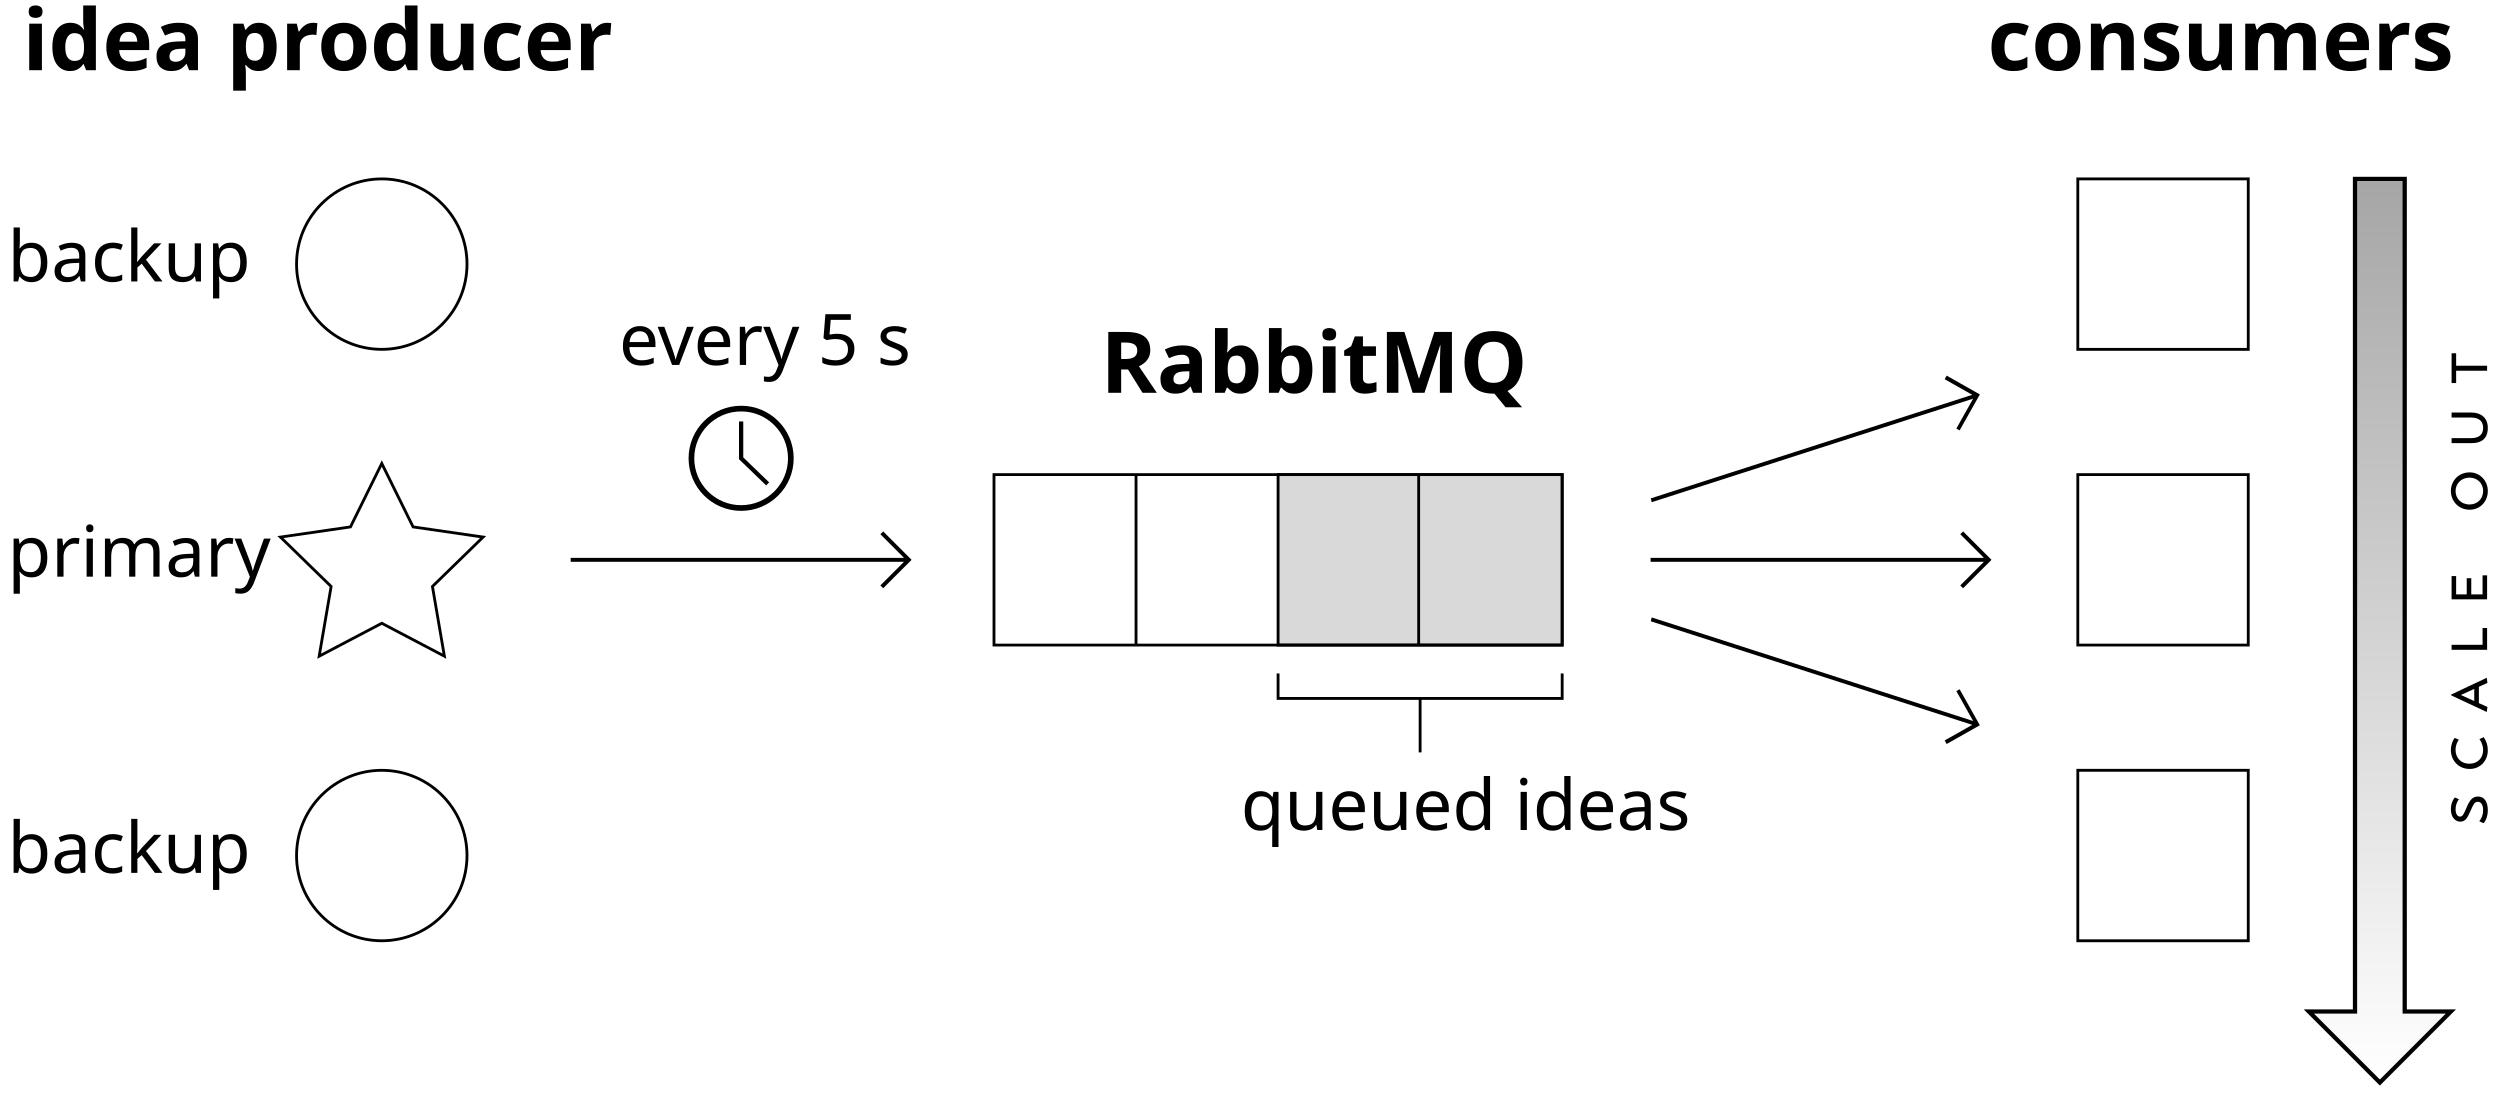
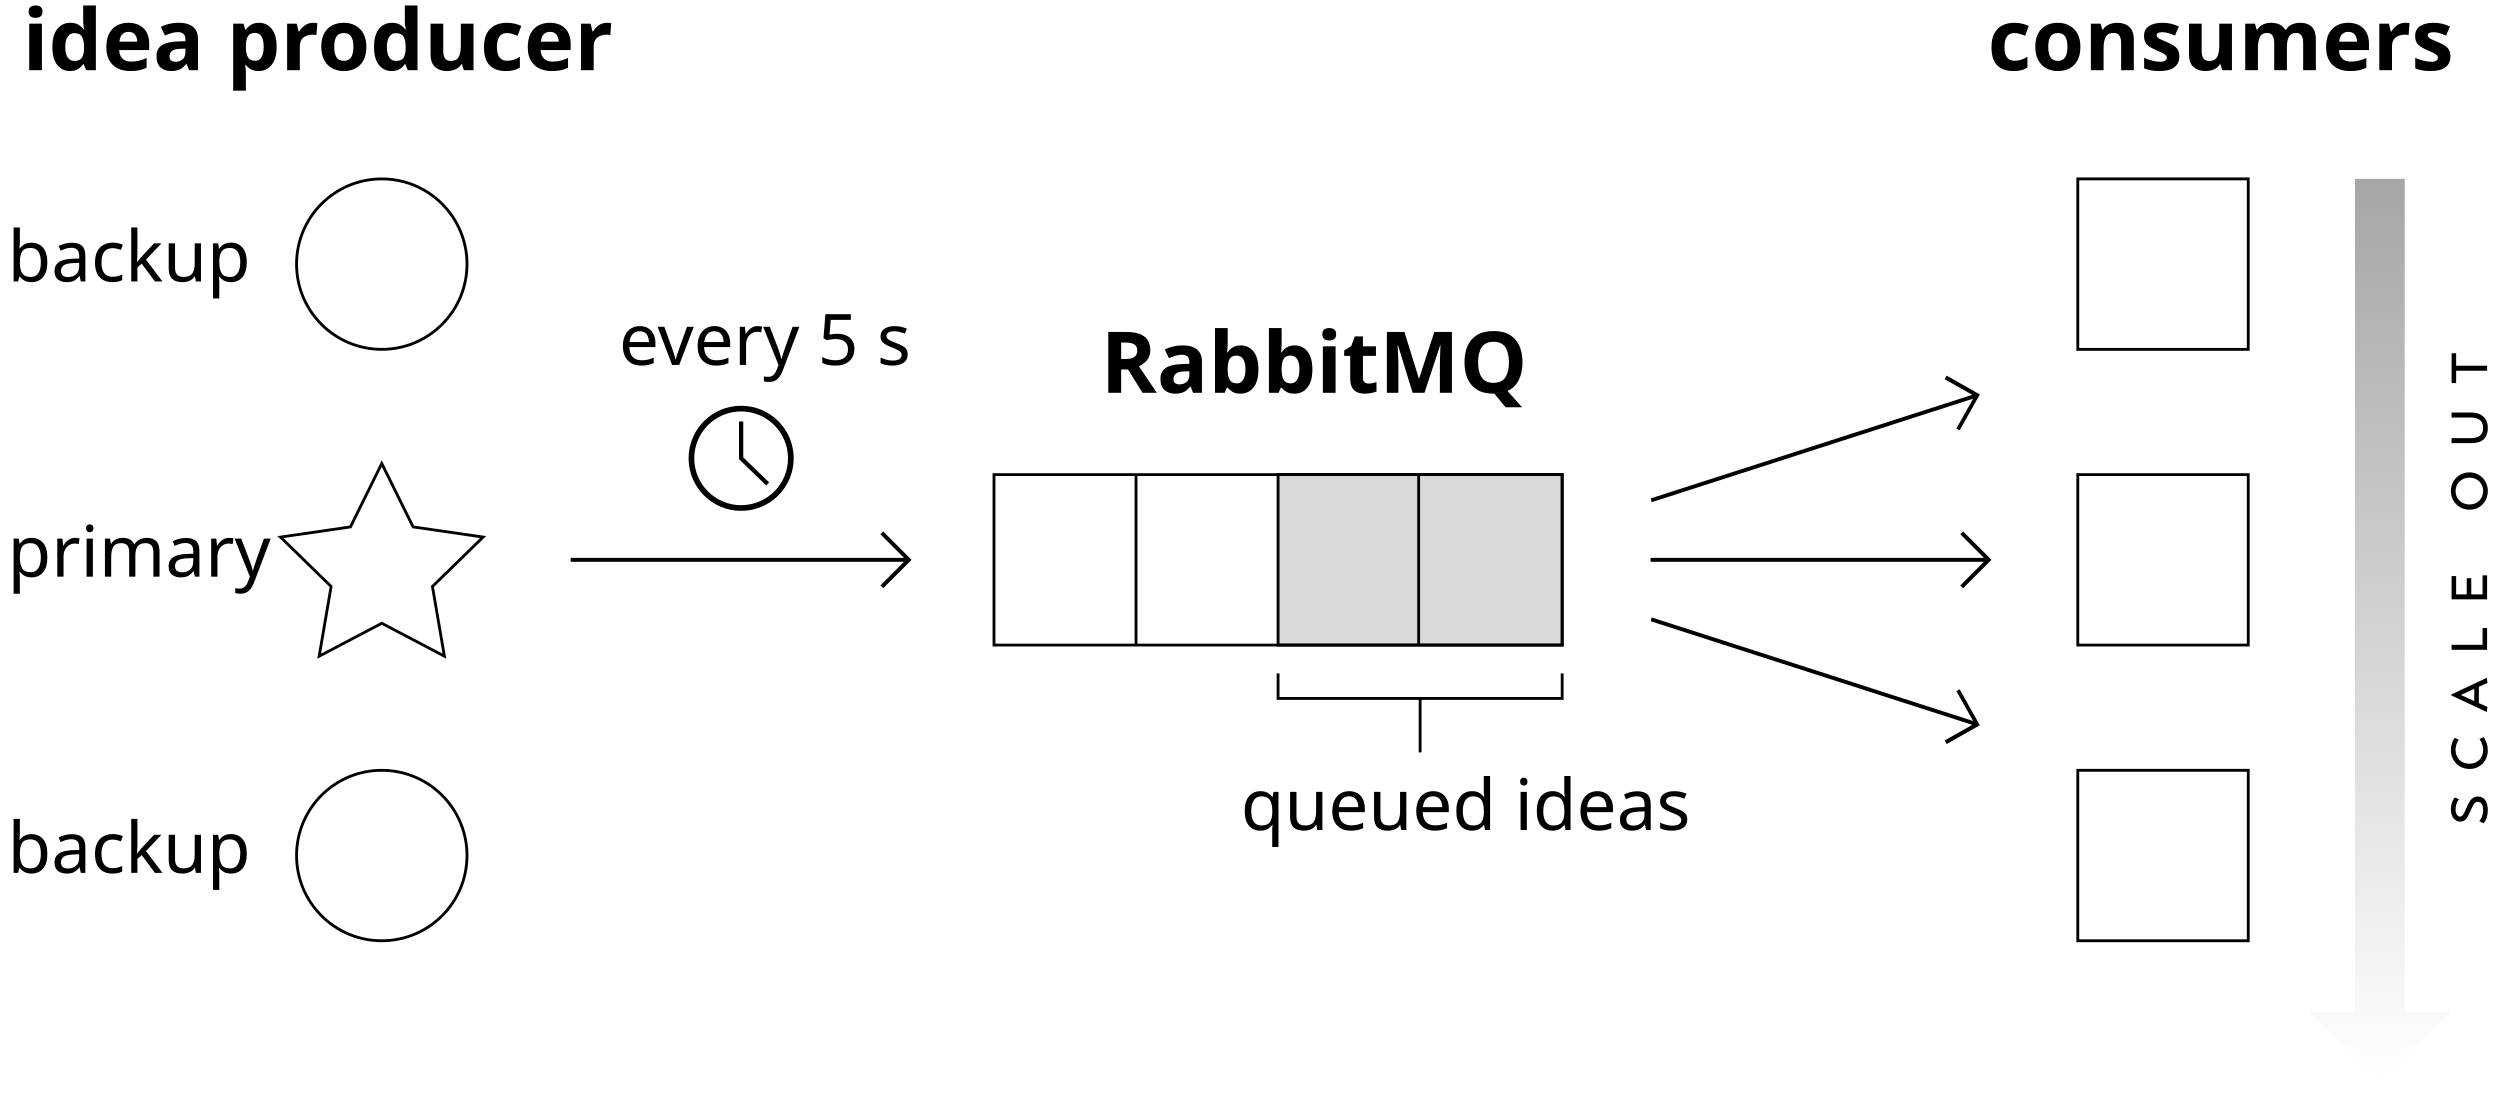
- <svg viewBox="0 0 880 385" style="font-family:'Concourse 3';font-size:25px">
+ <svg viewBox="0 0 880 385" style="font-family:'Concourse 3';font-size:25px" fill="currentColor">
  <defs>
    <linearGradient id="a" x1="0" y1="0" x2="1" y2="0" gradientUnits="userSpaceOnUse" gradientTransform="matrix(0 -318.076 50 0 837.71 381.048)">
      <stop offset="0" style="stop-color:#fff;stop-opacity:1" />
      <stop offset="1" style="stop-color:#a6a6a6;stop-opacity:1" />
    </linearGradient>
  </defs>
  <g style="font-size:30px;font-weight:600">
    <text x="387.41" y="138.274">RabbitMQ</text>
    <text x="7.94" y="24.712">idea producer</text>
    <text x="699.661" y="24.712">consumers</text>
  </g>
  <text x="2.665" y="202.985">primary</text>
  <text x="2.665" y="99.072">backup</text>
  <text x="2.665" y="307.249">backup</text>
  <text x="436.772" y="292.147">queued ideas</text>
  <text x="217.892" y="128.449">every 5 s</text>
-   <g fill="none" stroke="#000">
+   <g fill="none" stroke="currentColor">
    <circle cx="134.386" cy="92.972" r="30" />
    <circle cx="134.386" cy="301.149" r="30" />
    <path fill="#d9d9d9" d="M449.885 167.06h100v60h-100z" />
    <path d="m134.386 163.141 11.021 22.331 24.644 3.581-17.833 17.382 4.21 24.545-22.042-11.589-22.042 11.589 4.21-24.545-17.833-17.382 24.644-3.581 11.021-22.331Z M731.386 62.972h60v60h-60zM731.386 167.06h60v60h-60zM731.386 271.149h60v60h-60z M349.885 167.06h200v60h-200z M399.885 167.06v60M499.372 167.06v60 M449.885 237.06v8.787h100v-8.787M499.885 245.847v19" />
    <circle stroke-width="2" cx="260.879" cy="161.324" r="17.5" />
    <path stroke-width="1.5" d="M260.879 148.361v12.963l9.326 9.001" />
-     <path fill="url(#a)" stroke-width="1.5" d="M846.46 356.048h16.25l-25 25-25-25h16.25V62.972h17.5v293.076Z" />
  </g>
+   <path fill="url(#a)" stroke-width="1.5" d="M846.46 356.048h16.25l-25 25-25-25h16.25V62.972h17.5v293.076Z" />
  <path d="M874.21 289.773c.75-.725 1.5-2.525 1.5-4.575 0-3.025-1.3-4.825-3.425-4.825-1.7 0-2.825.9-4 3.775-1.025 2.525-1.5 3.3-2.4 3.3-.8 0-1.525-.95-1.525-2.55 0-1.35.425-2.55 1.175-3.575l-1.45-.625c-.7.85-1.375 2.275-1.375 4.225 0 2.85 1.675 4.3 3.3 4.3 1.625 0 2.4-.975 3.65-3.875.925-2.125 1.4-3.125 2.5-3.125.975 0 1.9.8 1.9 2.95 0 1.625-.55 2.9-1.35 3.9l1.5.7ZM864.01 259.748c-.675.95-1.3 2.45-1.3 4.275 0 3.425 2.475 6.65 6.65 6.65 3.5 0 6.35-2.7 6.35-6.6 0-1.75-.55-3.325-1.45-4.6l-1.5.7c.625.775 1.3 2.25 1.3 3.85 0 2.8-1.95 4.8-4.75 4.8-3.475 0-4.95-2.475-4.95-4.825 0-1.725.675-3.025 1.15-3.625l-1.5-.625ZM875.585 240.373l-.25-1.8-12.5 5.9v.3l12.5 5.85.25-1.775-3.025-1.35v-5.75l3.025-1.375Zm-9.275 4.3v-.075l4.625-2.1v4.275l-4.625-2.1ZM862.96 226.973v1.75h12.5v-7.675h-1.6v5.925h-10.9ZM862.96 202.773v8.2h12.5v-8.45h-1.6v6.7h-3.975v-5.7h-1.6v5.7h-3.725v-6.45h-1.6ZM869.36 166.273c-4.1 0-6.65 3.15-6.65 6.55 0 3.5 2.625 6.6 6.65 6.6 3.575 0 6.35-2.825 6.35-6.6 0-3.775-2.95-6.55-6.35-6.55Zm-.05 1.85c2.5 0 4.75 1.825 4.75 4.65 0 3.075-2.25 4.8-4.75 4.8-3.125 0-4.95-2.225-4.95-4.725 0-2.625 2.025-4.725 4.95-4.725ZM862.96 145.223v1.75h6.85c3.075 0 4.25 1.55 4.25 3.625 0 2.15-1.15 3.625-4.25 3.625h-6.85v1.75h7.2c2.775 0 5.55-1.15 5.55-5.375 0-3.775-2.725-5.375-5.625-5.375h-7.125ZM864.56 124.348h-1.6v10.5h1.6v-4.35h10.9v-1.75h-10.9v-4.4Z M581.01 197.76v-1.4h117.32l-8.31-8.31.99-.99 10 10-10 10.001-.99-.99 8.31-8.311H581.01ZM581.396 176.78l-.32-1.349 113.152-36.456-9.707-5.494.705-1.254 11.68 6.611-7.117 12.667-1.156-.654 5.914-10.527-113.151 36.456ZM581.396 217.341l-.32 1.349 113.152 36.456-9.707 5.494.705 1.254 11.68-6.611-7.117-12.667-1.156.654 5.914 10.527-113.151-36.456Z" />
  <path d="m318.2 197.76-8.311 8.311.99.99 10-10.001-10-10-.99.99 8.311 8.31H200.879v1.4H318.2Z" />
</svg>
